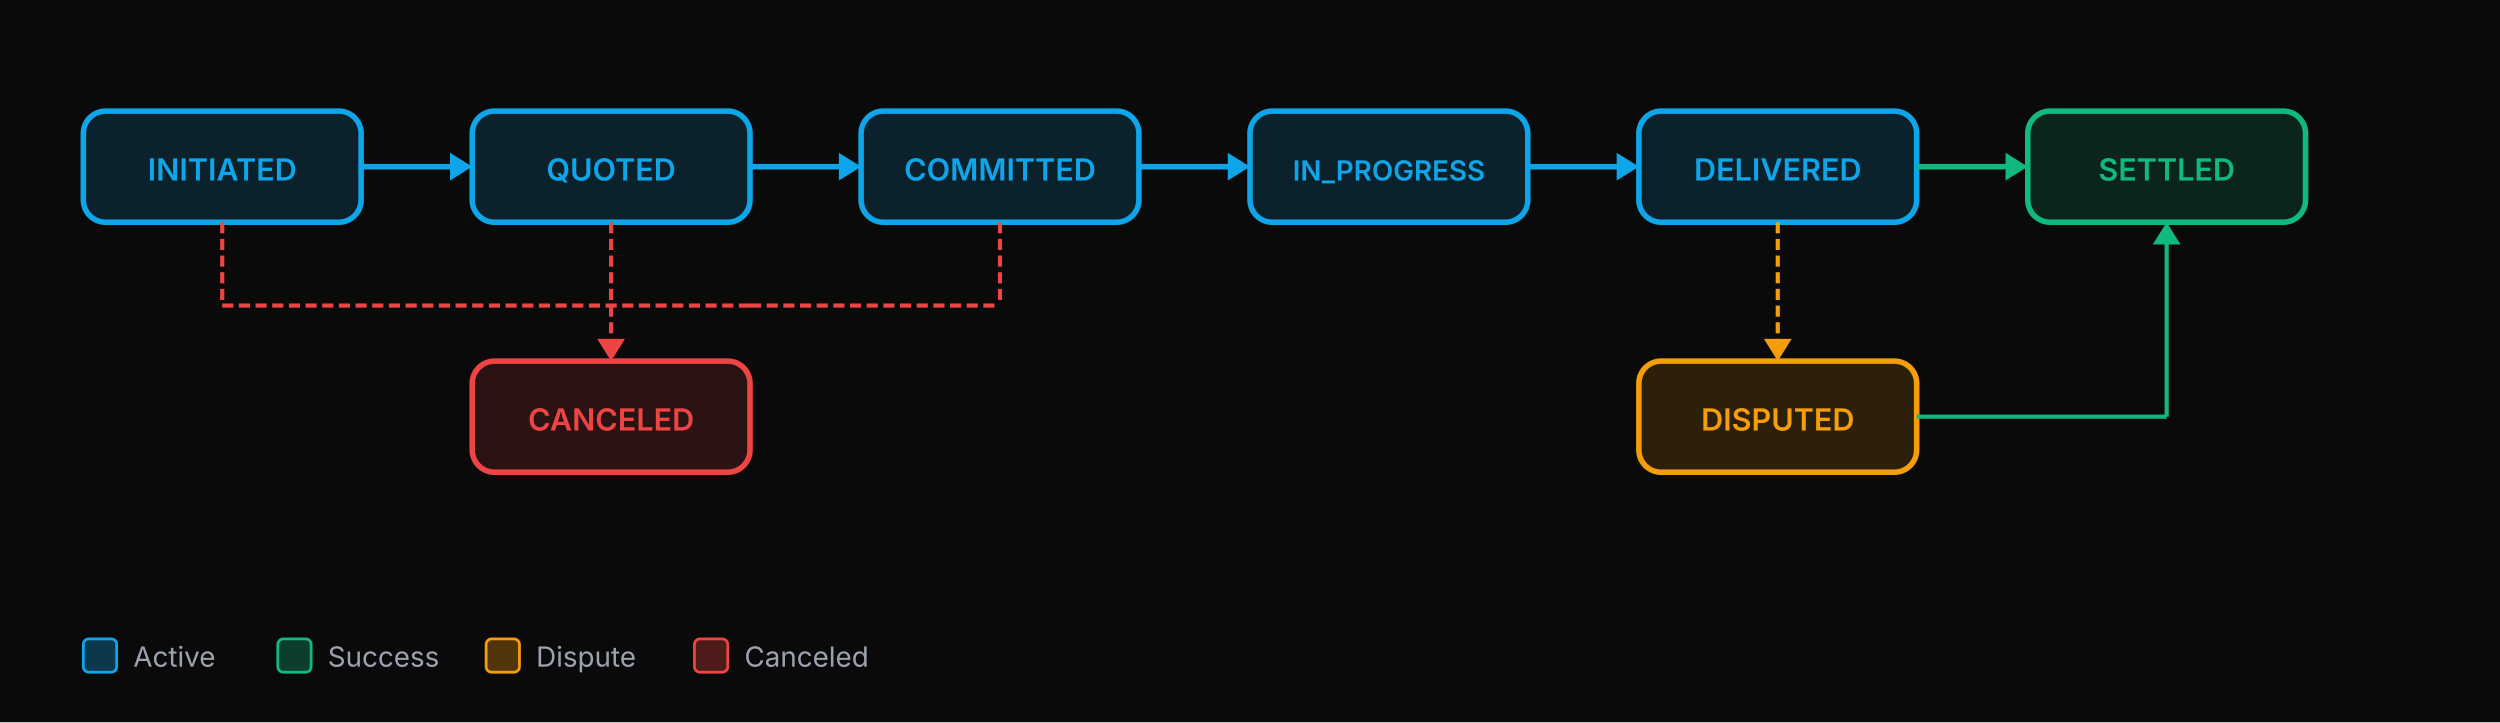
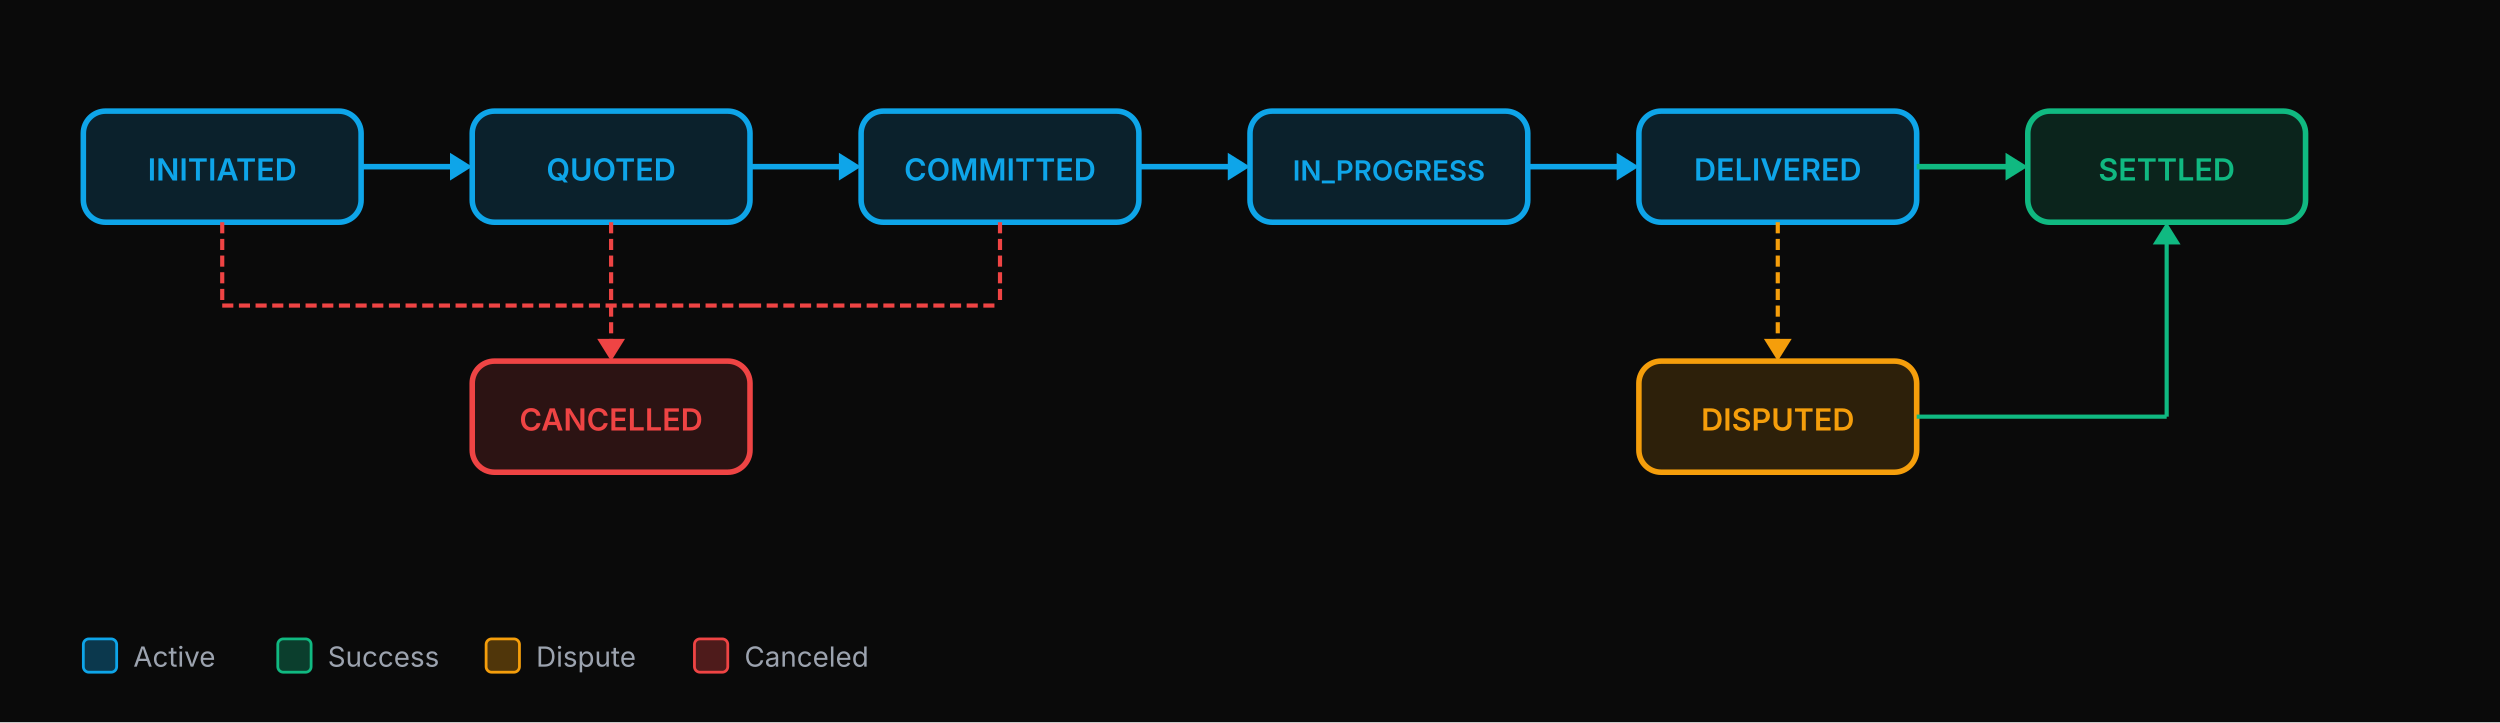
<svg xmlns="http://www.w3.org/2000/svg" viewBox="0 0 900 260" preserveAspectRatio="xMidYMid meet">
  <rect width="900" height="260" fill="#0A0A0A" />
  <rect x="30" y="40" width="100" height="40" rx="8" fill="#0EA5E9" fill-opacity="0.15" stroke="#0EA5E9" stroke-width="2" />
  <text x="80" y="65" text-anchor="middle" fill="#0EA5E9" font-family="system-ui, -apple-system, sans-serif" font-size="11" font-weight="600">INITIATED</text>
  <rect x="170" y="40" width="100" height="40" rx="8" fill="#0EA5E9" fill-opacity="0.15" stroke="#0EA5E9" stroke-width="2" />
  <text x="220" y="65" text-anchor="middle" fill="#0EA5E9" font-family="system-ui, -apple-system, sans-serif" font-size="11" font-weight="600">QUOTED</text>
  <rect x="310" y="40" width="100" height="40" rx="8" fill="#0EA5E9" fill-opacity="0.15" stroke="#0EA5E9" stroke-width="2" />
  <text x="360" y="65" text-anchor="middle" fill="#0EA5E9" font-family="system-ui, -apple-system, sans-serif" font-size="11" font-weight="600">COMMITTED</text>
  <rect x="450" y="40" width="100" height="40" rx="8" fill="#0EA5E9" fill-opacity="0.15" stroke="#0EA5E9" stroke-width="2" />
  <text x="500" y="65" text-anchor="middle" fill="#0EA5E9" font-family="system-ui, -apple-system, sans-serif" font-size="10" font-weight="600">IN_PROGRESS</text>
  <rect x="590" y="40" width="100" height="40" rx="8" fill="#0EA5E9" fill-opacity="0.15" stroke="#0EA5E9" stroke-width="2" />
  <text x="640" y="65" text-anchor="middle" fill="#0EA5E9" font-family="system-ui, -apple-system, sans-serif" font-size="11" font-weight="600">DELIVERED</text>
  <rect x="730" y="40" width="100" height="40" rx="8" fill="#10B981" fill-opacity="0.15" stroke="#10B981" stroke-width="2" />
  <text x="780" y="65" text-anchor="middle" fill="#10B981" font-family="system-ui, -apple-system, sans-serif" font-size="11" font-weight="600">SETTLED</text>
  <rect x="590" y="130" width="100" height="40" rx="8" fill="#F59E0B" fill-opacity="0.15" stroke="#F59E0B" stroke-width="2" />
  <text x="640" y="155" text-anchor="middle" fill="#F59E0B" font-family="system-ui, -apple-system, sans-serif" font-size="11" font-weight="600">DISPUTED</text>
  <rect x="170" y="130" width="100" height="40" rx="8" fill="#EF4444" fill-opacity="0.15" stroke="#EF4444" stroke-width="2" />
-   <text x="220" y="155" text-anchor="middle" fill="#EF4444" font-family="system-ui, -apple-system, sans-serif" font-size="11" font-weight="600">CANCELED</text>
+   <text x="220" y="155" text-anchor="middle" fill="#EF4444" font-family="system-ui, -apple-system, sans-serif" font-size="11" font-weight="600">CANCELLED</text>
  <line x1="130" y1="60" x2="165" y2="60" stroke="#0EA5E9" stroke-width="2" />
  <polygon points="170,60 162,55 162,65" fill="#0EA5E9" />
  <line x1="270" y1="60" x2="305" y2="60" stroke="#0EA5E9" stroke-width="2" />
  <polygon points="310,60 302,55 302,65" fill="#0EA5E9" />
  <line x1="410" y1="60" x2="445" y2="60" stroke="#0EA5E9" stroke-width="2" />
  <polygon points="450,60 442,55 442,65" fill="#0EA5E9" />
  <line x1="550" y1="60" x2="585" y2="60" stroke="#0EA5E9" stroke-width="2" />
  <polygon points="590,60 582,55 582,65" fill="#0EA5E9" />
  <line x1="690" y1="60" x2="725" y2="60" stroke="#10B981" stroke-width="2" />
  <polygon points="730,60 722,55 722,65" fill="#10B981" />
  <line x1="80" y1="110" x2="270" y2="110" stroke="#EF4444" stroke-width="1.5" stroke-dasharray="4,2" />
  <line x1="80" y1="80" x2="80" y2="110" stroke="#EF4444" stroke-width="1.5" stroke-dasharray="4,2" />
  <line x1="220" y1="80" x2="220" y2="110" stroke="#EF4444" stroke-width="1.5" stroke-dasharray="4,2" />
  <line x1="360" y1="80" x2="360" y2="110" stroke="#EF4444" stroke-width="1.5" stroke-dasharray="4,2" />
  <line x1="270" y1="110" x2="360" y2="110" stroke="#EF4444" stroke-width="1.5" stroke-dasharray="4,2" />
  <line x1="220" y1="110" x2="220" y2="125" stroke="#EF4444" stroke-width="1.5" stroke-dasharray="4,2" />
  <polygon points="220,130 215,122 225,122" fill="#EF4444" />
  <line x1="640" y1="80" x2="640" y2="125" stroke="#F59E0B" stroke-width="1.5" stroke-dasharray="4,2" />
  <polygon points="640,130 635,122 645,122" fill="#F59E0B" />
  <line x1="690" y1="150" x2="780" y2="150" stroke="#10B981" stroke-width="1.5" />
  <line x1="780" y1="150" x2="780" y2="85" stroke="#10B981" stroke-width="1.5" />
  <polygon points="780,80 775,88 785,88" fill="#10B981" />
  <rect x="30" y="230" width="12" height="12" rx="2" fill="#0EA5E9" fill-opacity="0.3" stroke="#0EA5E9" stroke-width="1" />
  <text x="48" y="240" fill="#9CA3AF" font-family="system-ui, -apple-system, sans-serif" font-size="10">Active</text>
  <rect x="100" y="230" width="12" height="12" rx="2" fill="#10B981" fill-opacity="0.3" stroke="#10B981" stroke-width="1" />
  <text x="118" y="240" fill="#9CA3AF" font-family="system-ui, -apple-system, sans-serif" font-size="10">Success</text>
  <rect x="175" y="230" width="12" height="12" rx="2" fill="#F59E0B" fill-opacity="0.3" stroke="#F59E0B" stroke-width="1" />
  <text x="193" y="240" fill="#9CA3AF" font-family="system-ui, -apple-system, sans-serif" font-size="10">Dispute</text>
  <rect x="250" y="230" width="12" height="12" rx="2" fill="#EF4444" fill-opacity="0.3" stroke="#EF4444" stroke-width="1" />
  <text x="268" y="240" fill="#9CA3AF" font-family="system-ui, -apple-system, sans-serif" font-size="10">Canceled</text>
</svg>
